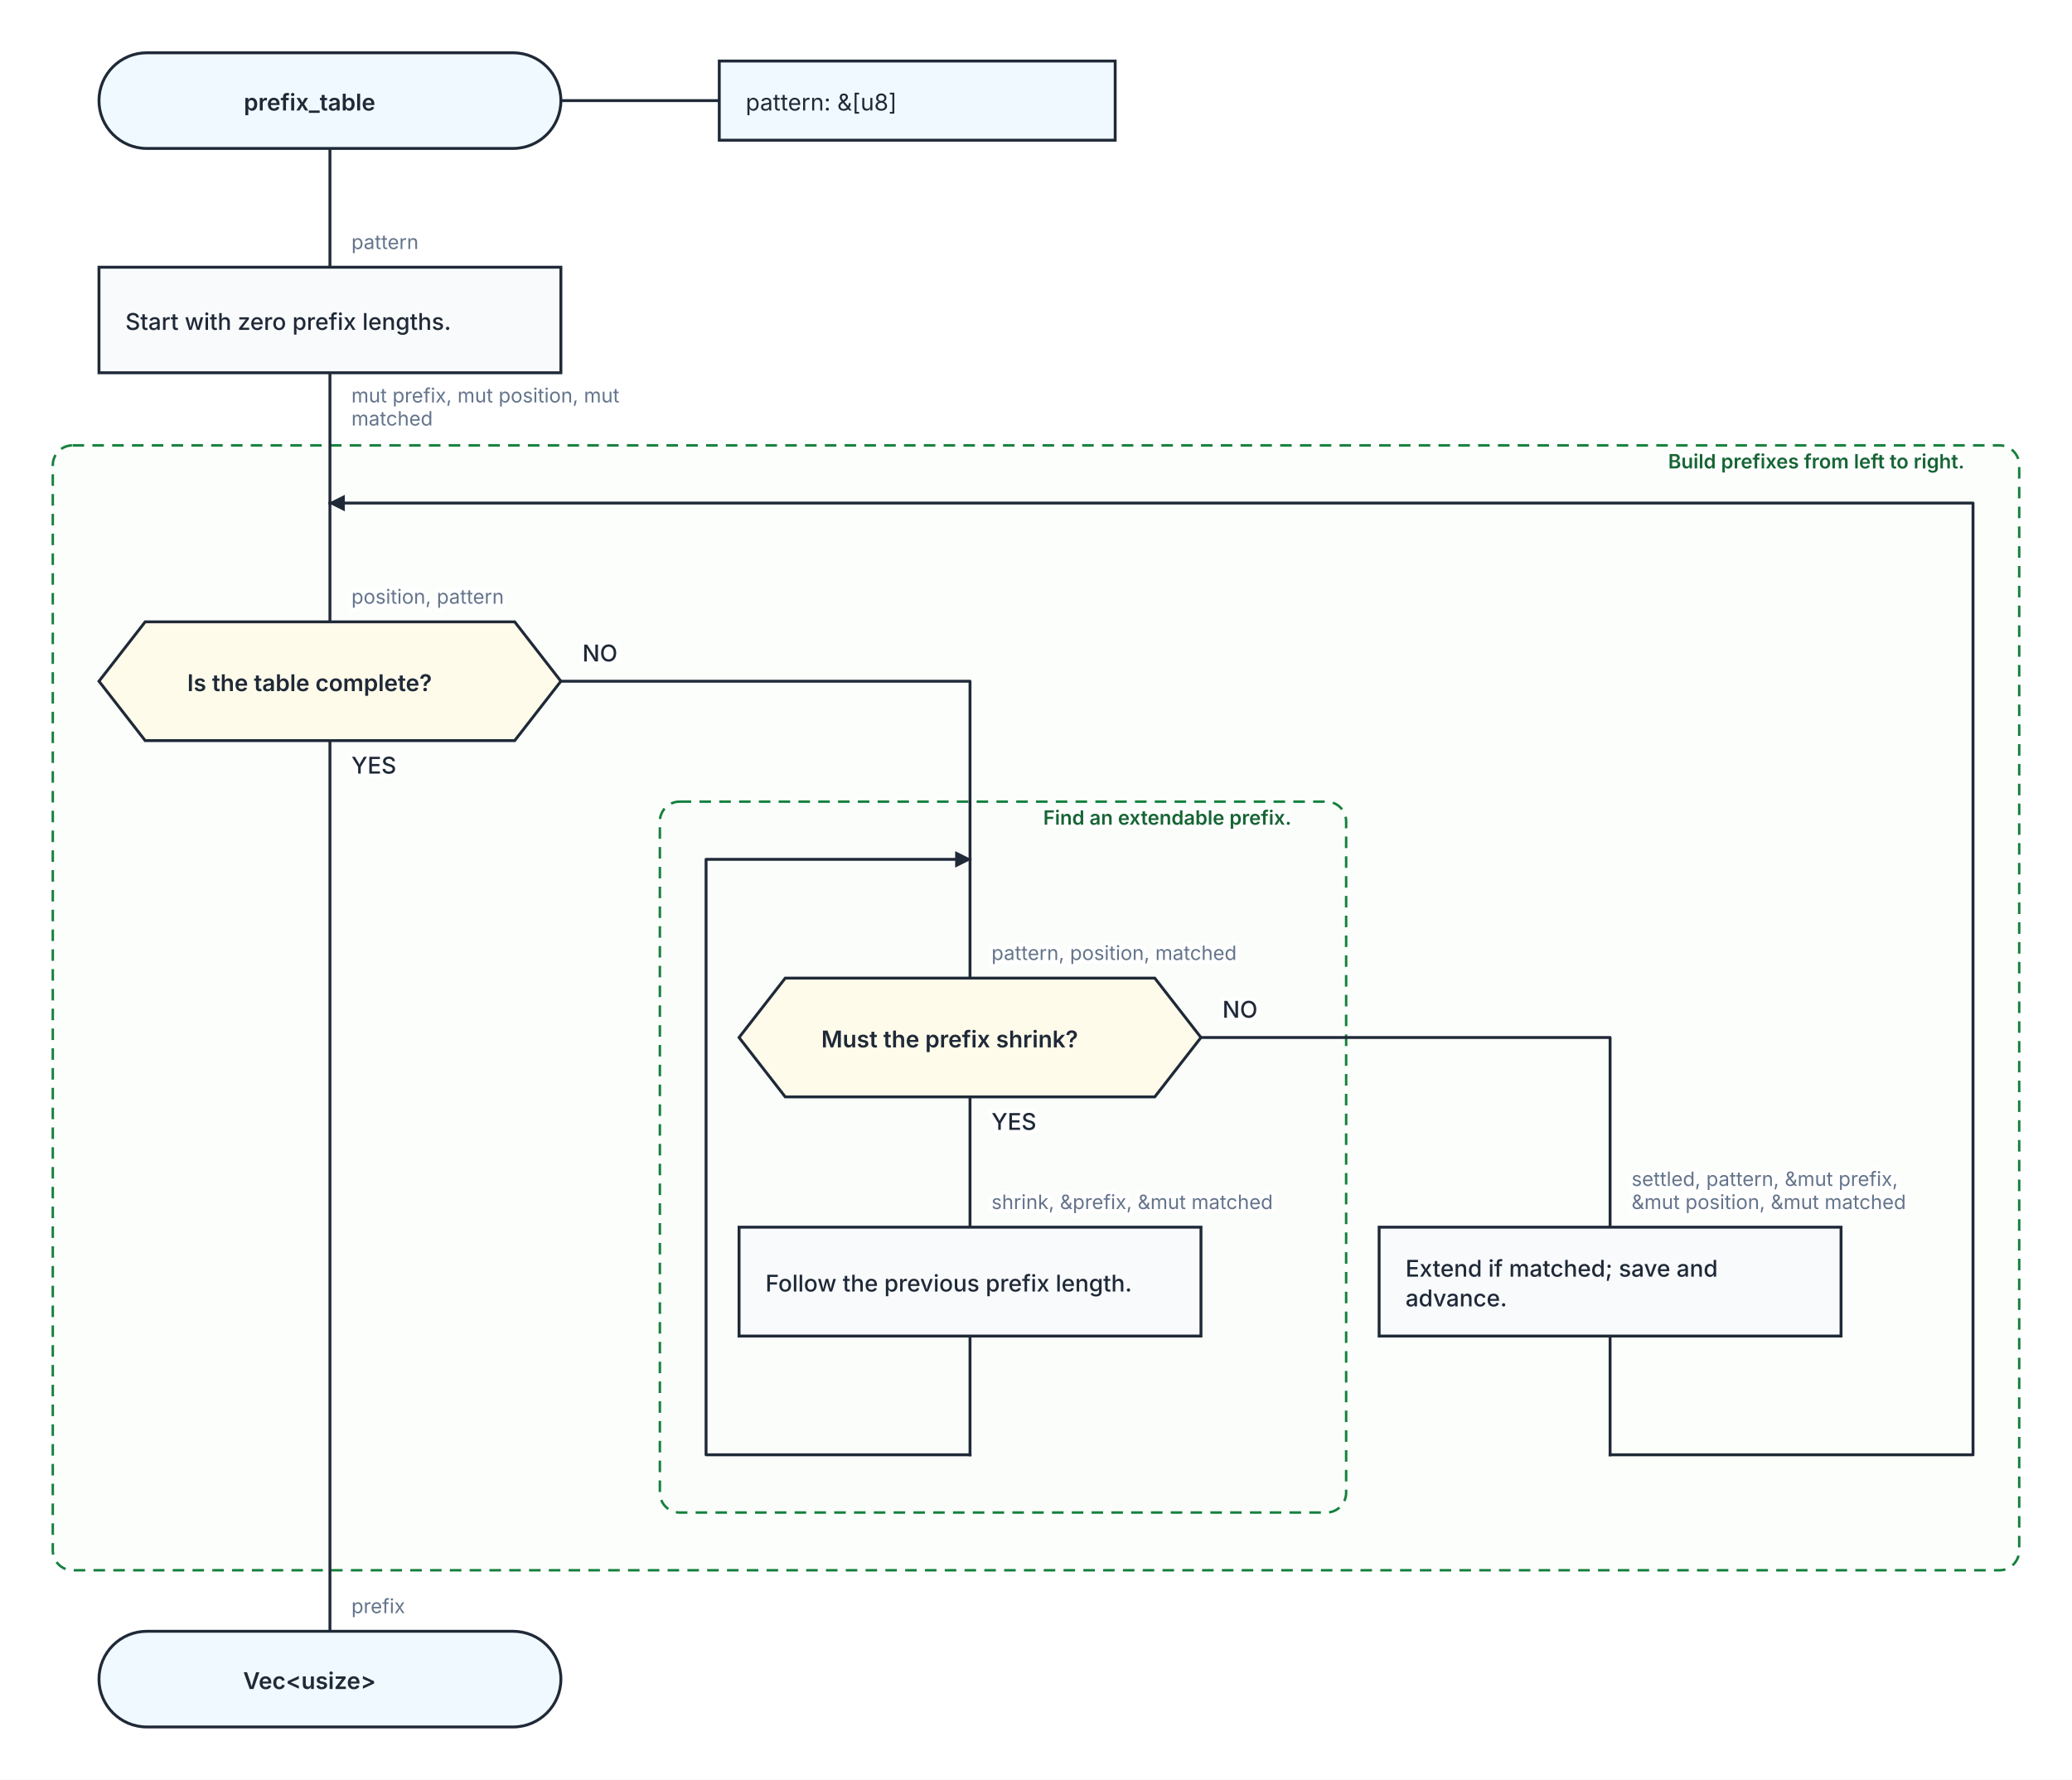
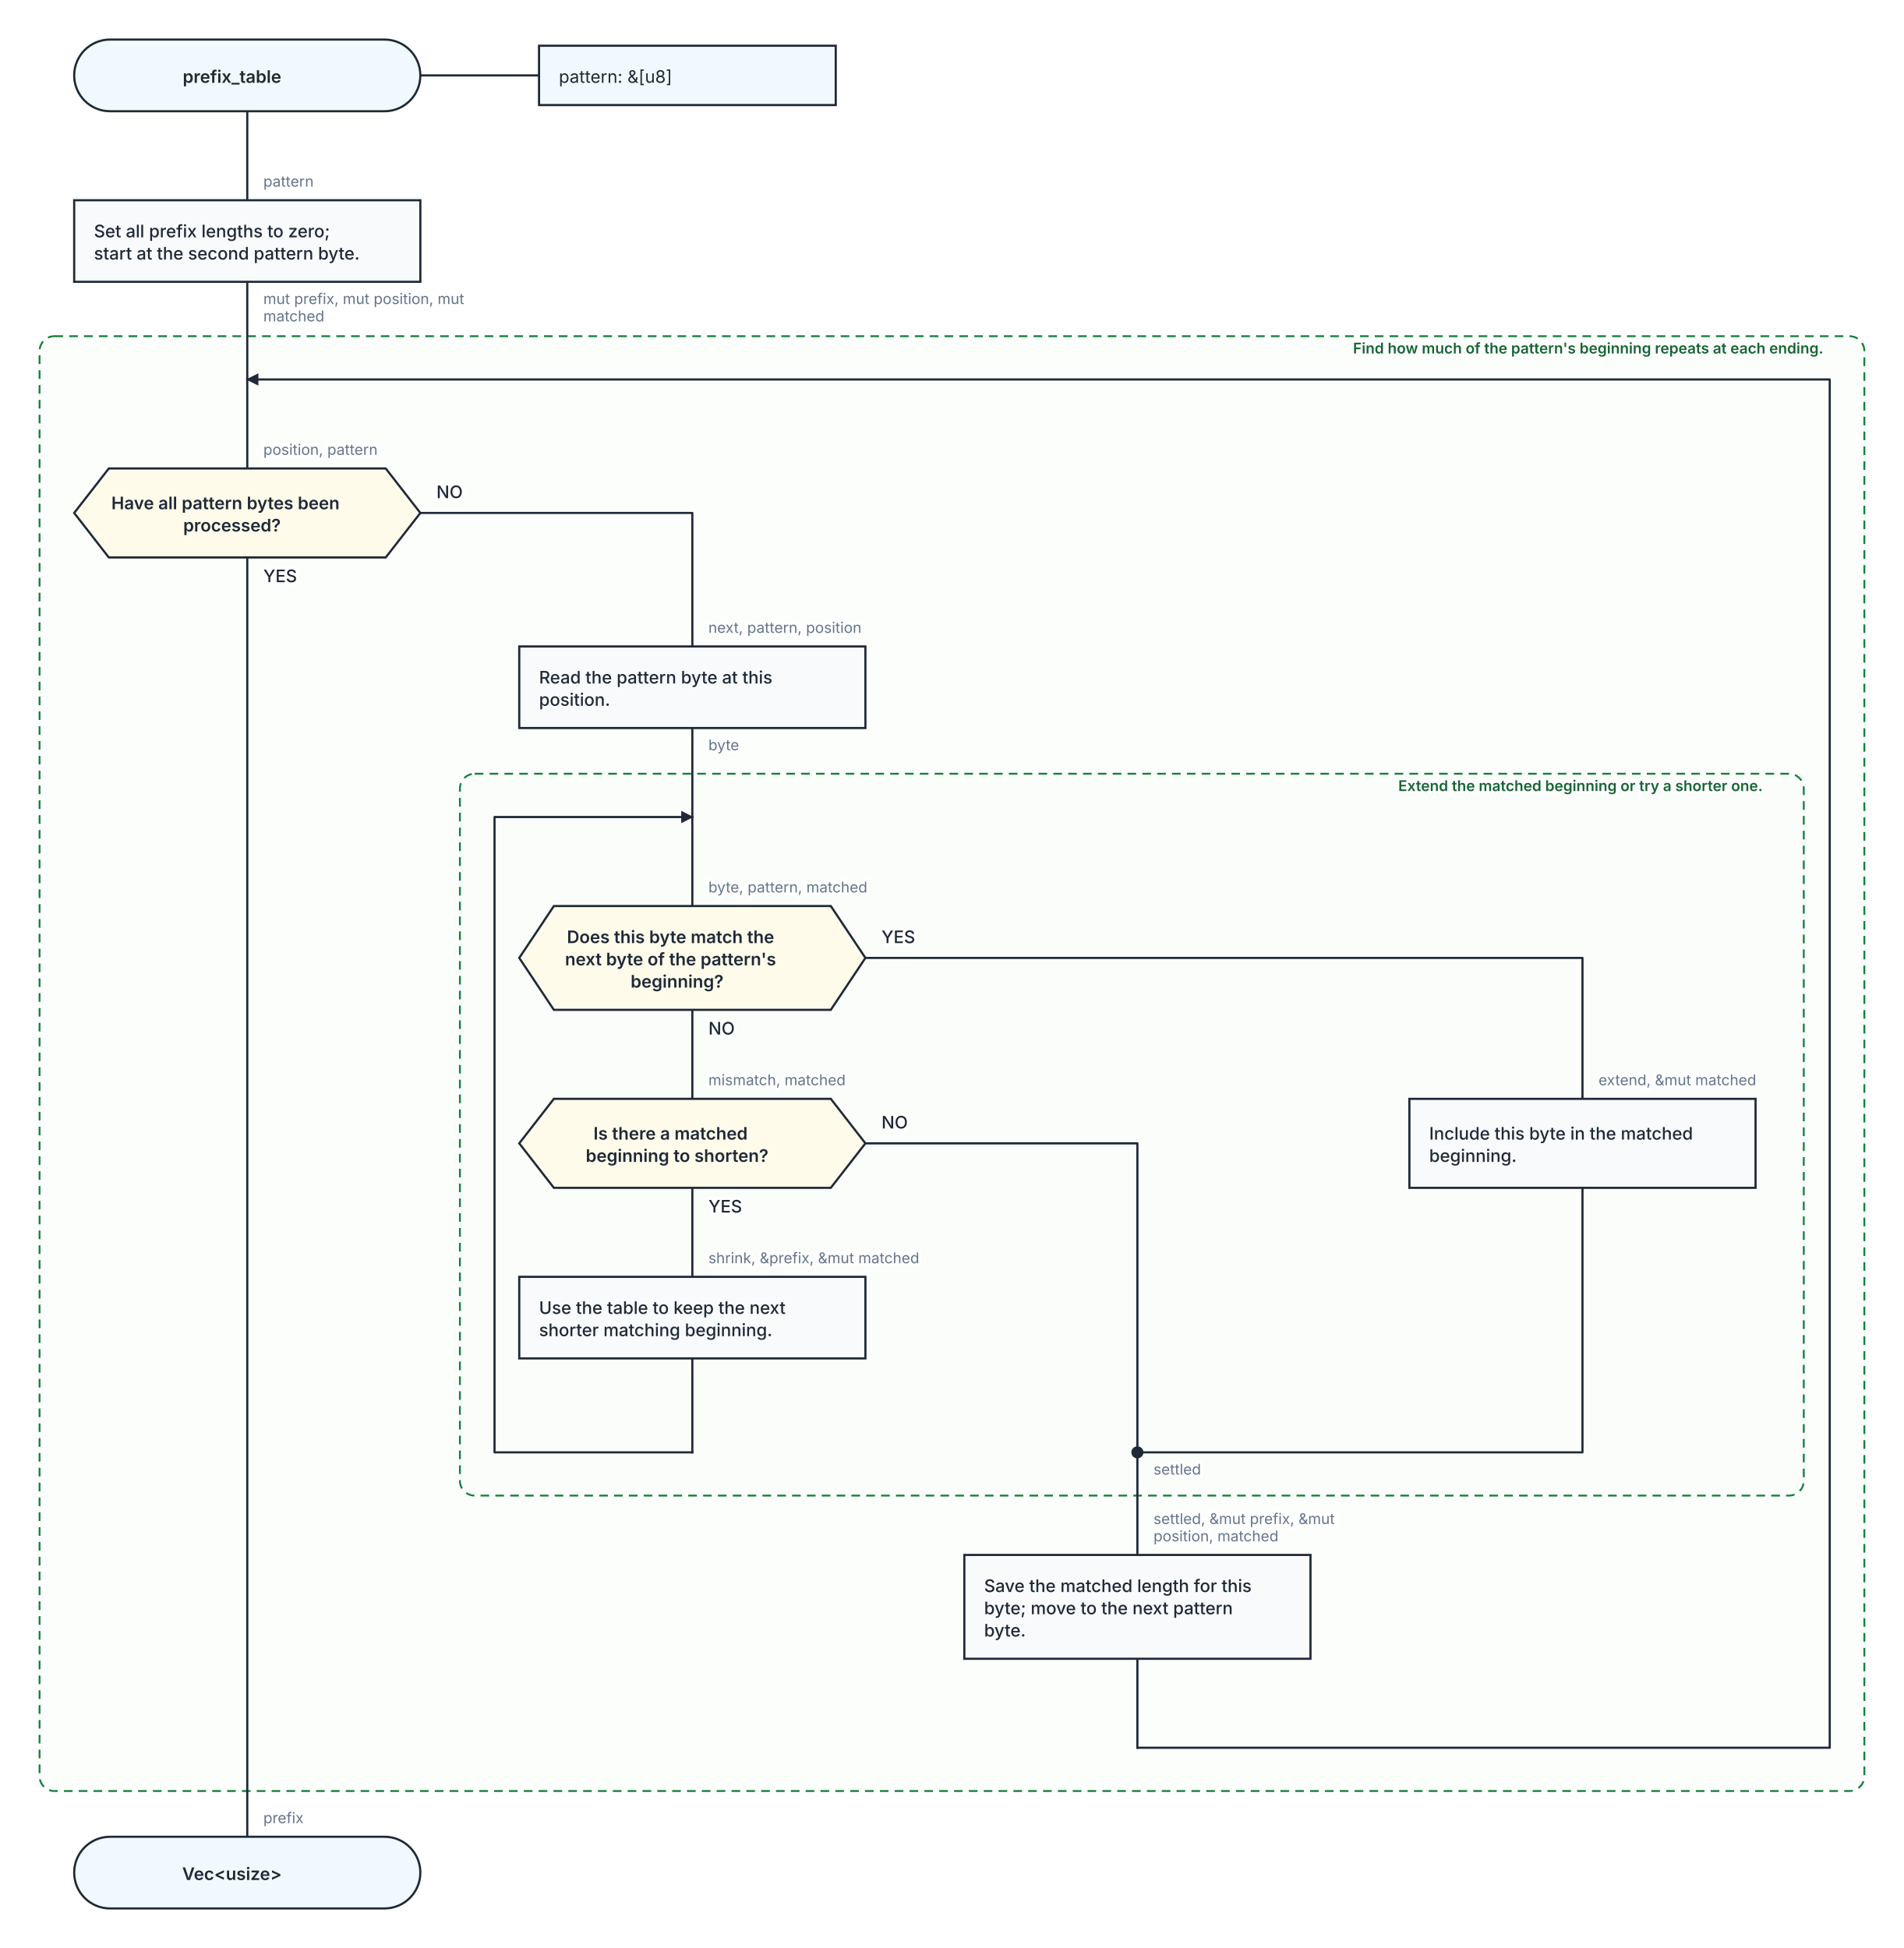
- <svg xmlns="http://www.w3.org/2000/svg" width="1256" height="1079" viewBox="0 0 1256 1079" role="img" aria-labelledby="kaalang-title" aria-describedby="kaalang-description">
+ <svg xmlns="http://www.w3.org/2000/svg" width="1540" height="1576" viewBox="0 0 1540 1576" role="img" aria-labelledby="kaalang-title" aria-describedby="kaalang-description">
  <defs>
    <style>
      svg { color: #1f2937; font-family: Inter, ui-sans-serif, system-ui, -apple-system, BlinkMacSystemFont, "Segoe UI", sans-serif; text-rendering: optimizeLegibility; }
      .connection { fill: none; stroke: currentColor; stroke-width: 1.75; stroke-linecap: square; stroke-linejoin: round; }
      .connection-label { fill: #64748b; font-size: 12px; font-weight: 400; paint-order: stroke; stroke: #ffffff; stroke-width: 5px; stroke-linejoin: round; text-anchor: start; }
      .branch-label { fill: currentColor; font-weight: 500; }
      .parameter-link { fill: none; stroke: currentColor; stroke-width: 1.75; }
      .node-shape { fill: #ffffff; stroke: currentColor; stroke-width: 1.75; }
      .start .node-shape, .end .node-shape, .parameter-panel .node-shape { fill: #f0f9ff; }
      .action .node-shape, .call .node-shape { fill: #f8fafc; }
      .call-bars { fill: none; stroke: currentColor; stroke-width: 1.75; }
      .loop .node-shape { fill: #f0fdf4; stroke-width: 2; }
      .loop-marker { fill: #15803d; font-size: 20px; font-weight: 700; text-anchor: middle; }
      .question .node-shape { fill: #fffbeb; }
      .select .node-shape, .case .node-shape { fill: #f5f3ff; }
      .label { fill: currentColor; font-size: 14px; text-anchor: middle; }
      .start .label, .question .label, .select .label, .case .label, .end .label { font-weight: 600; }
      .action .label, .call .label, .loop .label { font-weight: 500; text-anchor: start; }
      .parameter-panel .label { font-weight: 400; text-anchor: start; }
      .cycle-boundary { fill: #f0fdf433; stroke: #15803d; stroke-width: 1.5; stroke-dasharray: 7 5; }
      .cycle-caption { fill: #166534; font-size: 12px; font-weight: 600; paint-order: stroke; stroke: #ffffff; stroke-width: 4px; }
    </style>
  </defs>
  <rect width="100%" height="100%" fill="#ffffff" />
  <g class="cycle-regions">
    <g>
-       <rect class="cycle-boundary" x="32" y="270" width="1192" height="682" rx="12" />
-       <text class="cycle-caption" x="1212" y="284" text-anchor="end" xml:space="preserve">
-         <tspan x="1212" dy="0">Build prefixes from left to right.</tspan>
+       <rect class="cycle-boundary" x="32" y="272" width="1476" height="1177" rx="12" />
+       <text class="cycle-caption" x="1496" y="286" text-anchor="end" xml:space="preserve">
+         <tspan x="1496" dy="0">Find how much of the pattern's beginning repeats at each ending.</tspan>
      </text>
    </g>
    <g>
-       <rect class="cycle-boundary" x="400" y="486" width="416" height="431" rx="12" />
-       <text class="cycle-caption" x="804" y="500" text-anchor="end" xml:space="preserve">
-         <tspan x="804" dy="0">Find an extendable prefix.</tspan>
+       <rect class="cycle-boundary" x="372" y="626" width="1087" height="584" rx="12" />
+       <text class="cycle-caption" x="1447" y="640" text-anchor="end" xml:space="preserve">
+         <tspan x="1447" dy="0">Extend the matched beginning or try a shorter one.</tspan>
      </text>
    </g>
  </g>
  <g class="connections">
    <defs>
      <marker id="loop-arrow" markerWidth="10" markerHeight="10" refX="9" refY="5" orient="auto" markerUnits="userSpaceOnUse">
        <path d="M 0 0 L 10 5 L 0 10 Z" fill="currentColor" />
      </marker>
    </defs>
-     <path class="connection" d="       M 200 90 L 200 162       M 200 226 L 200 305       M 200 449 L 200 989       M 340 413 L 588 413 L 588 521       M 588 665 L 588 744       M 728 629 L 976 629 L 976 744       M 588 810 L 588 882       M 976 810 L 976 882       M 200 305 L 200 377       M 588 521 L 588 593     " />
-     <path class="connection" d="       M 588 882 L 428 882 L 428 521 L 588 521     " marker-end="url(#loop-arrow)" />
-     <path class="connection" d="       M 976 882 L 1196 882 L 1196 305 L 200 305     " marker-end="url(#loop-arrow)" />
+     <path class="connection" d="       M 200 90 L 200 162       M 200 228 L 200 307       M 200 451 L 200 1486       M 340 415 L 560 415 L 560 523       M 560 589 L 560 661       M 560 817 L 560 889       M 700 775 L 1280 775 L 1280 889       M 1280 961 L 1280 1175 L 920 1175       M 560 961 L 560 1033       M 700 925 L 920 925 L 920 1175       M 560 1099 L 560 1175       M 920 1342 L 920 1414       M 920 1175 L 920 1258       M 200 307 L 200 379       M 560 661 L 560 733     " />
+     <path class="connection" d="       M 560 1175 L 400 1175 L 400 661 L 560 661     " marker-end="url(#loop-arrow)" />
+     <path class="connection" d="       M 920 1414 L 1480 1414 L 1480 307 L 200 307     " marker-end="url(#loop-arrow)" />
+     <text class="connection-label" x="933" y="1193" xml:space="preserve">
+       <tspan x="933" dy="0">settled</tspan>
+     </text>
    <text class="connection-label" x="213" y="151" xml:space="preserve">
      <tspan x="213" dy="0">pattern</tspan>
    </text>
-     <text class="connection-label" x="213" y="244" xml:space="preserve">
+     <text class="connection-label" x="213" y="246" xml:space="preserve">
      <tspan x="213" dy="0">mut prefix, mut position, mut </tspan>
      <tspan x="213" dy="14">matched</tspan>
    </text>
-     <text class="connection-label branch-label" style="font-size: 14px" x="213" y="469" xml:space="preserve">
+     <text class="connection-label branch-label" style="font-size: 14px" x="213" y="471" xml:space="preserve">
      <tspan x="213" dy="0">YES</tspan>
    </text>
-     <text class="connection-label branch-label" style="font-size: 14px" x="353" y="401" xml:space="preserve">
+     <text class="connection-label branch-label" style="font-size: 14px" x="353" y="403" xml:space="preserve">
      <tspan x="353" dy="0">NO</tspan>
    </text>
-     <text class="connection-label branch-label" style="font-size: 14px" x="601" y="685" xml:space="preserve">
-       <tspan x="601" dy="0">YES</tspan>
+     <text class="connection-label" x="573" y="607" xml:space="preserve">
+       <tspan x="573" dy="0">byte</tspan>
    </text>
-     <text class="connection-label branch-label" style="font-size: 14px" x="741" y="617" xml:space="preserve">
-       <tspan x="741" dy="0">NO</tspan>
+     <text class="connection-label branch-label" style="font-size: 14px" x="573" y="837" xml:space="preserve">
+       <tspan x="573" dy="0">NO</tspan>
    </text>
-     <text class="connection-label" x="213" y="366" xml:space="preserve">
+     <text class="connection-label branch-label" style="font-size: 14px" x="713" y="763" xml:space="preserve">
+       <tspan x="713" dy="0">YES</tspan>
+     </text>
+     <text class="connection-label branch-label" style="font-size: 14px" x="573" y="981" xml:space="preserve">
+       <tspan x="573" dy="0">YES</tspan>
+     </text>
+     <text class="connection-label branch-label" style="font-size: 14px" x="713" y="913" xml:space="preserve">
+       <tspan x="713" dy="0">NO</tspan>
+     </text>
+     <text class="connection-label" x="213" y="368" xml:space="preserve">
      <tspan x="213" dy="0">position, pattern</tspan>
    </text>
-     <text class="connection-label" x="601" y="582" xml:space="preserve">
-       <tspan x="601" dy="0">pattern, position, matched</tspan>
+     <text class="connection-label" x="573" y="512" xml:space="preserve">
+       <tspan x="573" dy="0">next, pattern, position</tspan>
    </text>
-     <text class="connection-label" x="601" y="733" xml:space="preserve">
-       <tspan x="601" dy="0">shrink, &amp;prefix, &amp;mut matched</tspan>
+     <text class="connection-label" x="573" y="722" xml:space="preserve">
+       <tspan x="573" dy="0">byte, pattern, matched</tspan>
    </text>
-     <text class="connection-label" x="989" y="719" xml:space="preserve">
-       <tspan x="989" dy="0">settled, pattern, &amp;mut prefix, </tspan>
-       <tspan x="989" dy="14">&amp;mut position, &amp;mut matched</tspan>
+     <text class="connection-label" x="1293" y="878" xml:space="preserve">
+       <tspan x="1293" dy="0">extend, &amp;mut matched</tspan>
    </text>
-     <text class="connection-label" x="213" y="978" xml:space="preserve">
+     <text class="connection-label" x="573" y="878" xml:space="preserve">
+       <tspan x="573" dy="0">mismatch, matched</tspan>
+     </text>
+     <text class="connection-label" x="573" y="1022" xml:space="preserve">
+       <tspan x="573" dy="0">shrink, &amp;prefix, &amp;mut matched</tspan>
+     </text>
+     <text class="connection-label" x="933" y="1233" xml:space="preserve">
+       <tspan x="933" dy="0">settled, &amp;mut prefix, &amp;mut </tspan>
+       <tspan x="933" dy="14">position, matched</tspan>
+     </text>
+     <text class="connection-label" x="213" y="1475" xml:space="preserve">
      <tspan x="213" dy="0">prefix</tspan>
    </text>
  </g>
  <g class="nodes">
    <path class="parameter-link" d="M 340 61 L 436 61" />
    <g class="parameter-panel" transform="translate(556 61)">
      <rect class="node-shape" x="-120" y="-24" width="240" height="48" />
      <text class="label" x="-104" y="6" xml:space="preserve">
        <tspan x="-104" dy="0">pattern: &amp;[u8]</tspan>
      </text>
    </g>
+     <g class="node merge" transform="translate(920 1175)">
+       <circle class="node-shape" r="4" style="fill: currentColor" />
+     </g>
    <g class="node start" transform="translate(200 61)">
      <rect class="node-shape" x="-140" y="-29" width="280" height="58" rx="29" />
      <text class="label" y="6" xml:space="preserve">
        <tspan x="0" dy="0">prefix_table</tspan>
      </text>
    </g>
-     <g class="node action" transform="translate(200 194)">
-       <rect class="node-shape" x="-140" y="-32" width="280" height="64" />
-       <text class="label" y="6" xml:space="preserve">
-         <tspan x="-124" dy="0">Start with zero prefix lengths.</tspan>
+     <g class="node action" transform="translate(200 195)">
+       <rect class="node-shape" x="-140" y="-33" width="280" height="66" />
+       <text class="label" y="-3" xml:space="preserve">
+         <tspan x="-124" dy="0">Set all prefix lengths to zero; </tspan>
+         <tspan x="-124" dy="18">start at the second pattern byte.</tspan>
      </text>
    </g>
-     <g class="node question" transform="translate(200 413)">
+     <g class="node question" transform="translate(200 415)">
      <polygon class="node-shape" points="-112,-36 112,-36 140,0 112,36 -112,36 -140,0" />
-       <text class="label" y="6" xml:space="preserve">
-         <tspan x="0" dy="0">Is the table complete?</tspan>
+       <text class="label" y="-3" xml:space="preserve">
+         <tspan x="0" dy="0">Have all pattern bytes been </tspan>
+         <tspan x="0" dy="18">processed?</tspan>
      </text>
    </g>
-     <g class="node question" transform="translate(588 629)">
-       <polygon class="node-shape" points="-112,-36 112,-36 140,0 112,36 -112,36 -140,0" />
-       <text class="label" y="6" xml:space="preserve">
-         <tspan x="0" dy="0">Must the prefix shrink?</tspan>
+     <g class="node action" transform="translate(560 556)">
+       <rect class="node-shape" x="-140" y="-33" width="280" height="66" />
+       <text class="label" y="-3" xml:space="preserve">
+         <tspan x="-124" dy="0">Read the pattern byte at this </tspan>
+         <tspan x="-124" dy="18">position.</tspan>
      </text>
    </g>
-     <g class="node action" transform="translate(588 777)">
-       <rect class="node-shape" x="-140" y="-33" width="280" height="66" />
-       <text class="label" y="6" xml:space="preserve">
-         <tspan x="-124" dy="0">Follow the previous prefix length.</tspan>
+     <g class="node question" transform="translate(560 775)">
+       <polygon class="node-shape" points="-112,-42 112,-42 140,0 112,42 -112,42 -140,0" />
+       <text class="label" y="-12" xml:space="preserve">
+         <tspan x="0" dy="0">Does this byte match the </tspan>
+         <tspan x="0" dy="18">next byte of the pattern's </tspan>
+         <tspan x="0" dy="18">beginning?</tspan>
      </text>
    </g>
-     <g class="node action" transform="translate(976 777)">
+     <g class="node action" transform="translate(1280 925)">
+       <rect class="node-shape" x="-140" y="-36" width="280" height="72" />
+       <text class="label" y="-3" xml:space="preserve">
+         <tspan x="-124" dy="0">Include this byte in the matched </tspan>
+         <tspan x="-124" dy="18">beginning.</tspan>
+       </text>
+     </g>
+     <g class="node question" transform="translate(560 925)">
+       <polygon class="node-shape" points="-112,-36 112,-36 140,0 112,36 -112,36 -140,0" />
+       <text class="label" y="-3" xml:space="preserve">
+         <tspan x="0" dy="0">Is there a matched </tspan>
+         <tspan x="0" dy="18">beginning to shorten?</tspan>
+       </text>
+     </g>
+     <g class="node action" transform="translate(560 1066)">
      <rect class="node-shape" x="-140" y="-33" width="280" height="66" />
      <text class="label" y="-3" xml:space="preserve">
-         <tspan x="-124" dy="0">Extend if matched; save and </tspan>
-         <tspan x="-124" dy="18">advance.</tspan>
+         <tspan x="-124" dy="0">Use the table to keep the next </tspan>
+         <tspan x="-124" dy="18">shorter matching beginning.</tspan>
      </text>
    </g>
-     <g class="node end" transform="translate(200 1018)">
+     <g class="node action" transform="translate(920 1300)">
+       <rect class="node-shape" x="-140" y="-42" width="280" height="84" />
+       <text class="label" y="-12" xml:space="preserve">
+         <tspan x="-124" dy="0">Save the matched length for this </tspan>
+         <tspan x="-124" dy="18">byte; move to the next pattern </tspan>
+         <tspan x="-124" dy="18">byte.</tspan>
+       </text>
+     </g>
+     <g class="node end" transform="translate(200 1515)">
      <rect class="node-shape" x="-140" y="-29" width="280" height="58" rx="29" />
      <text class="label" y="6" xml:space="preserve">
        <tspan x="0" dy="0">Vec&lt;usize&gt;</tspan>
      </text>
    </g>
  </g>
</svg>
